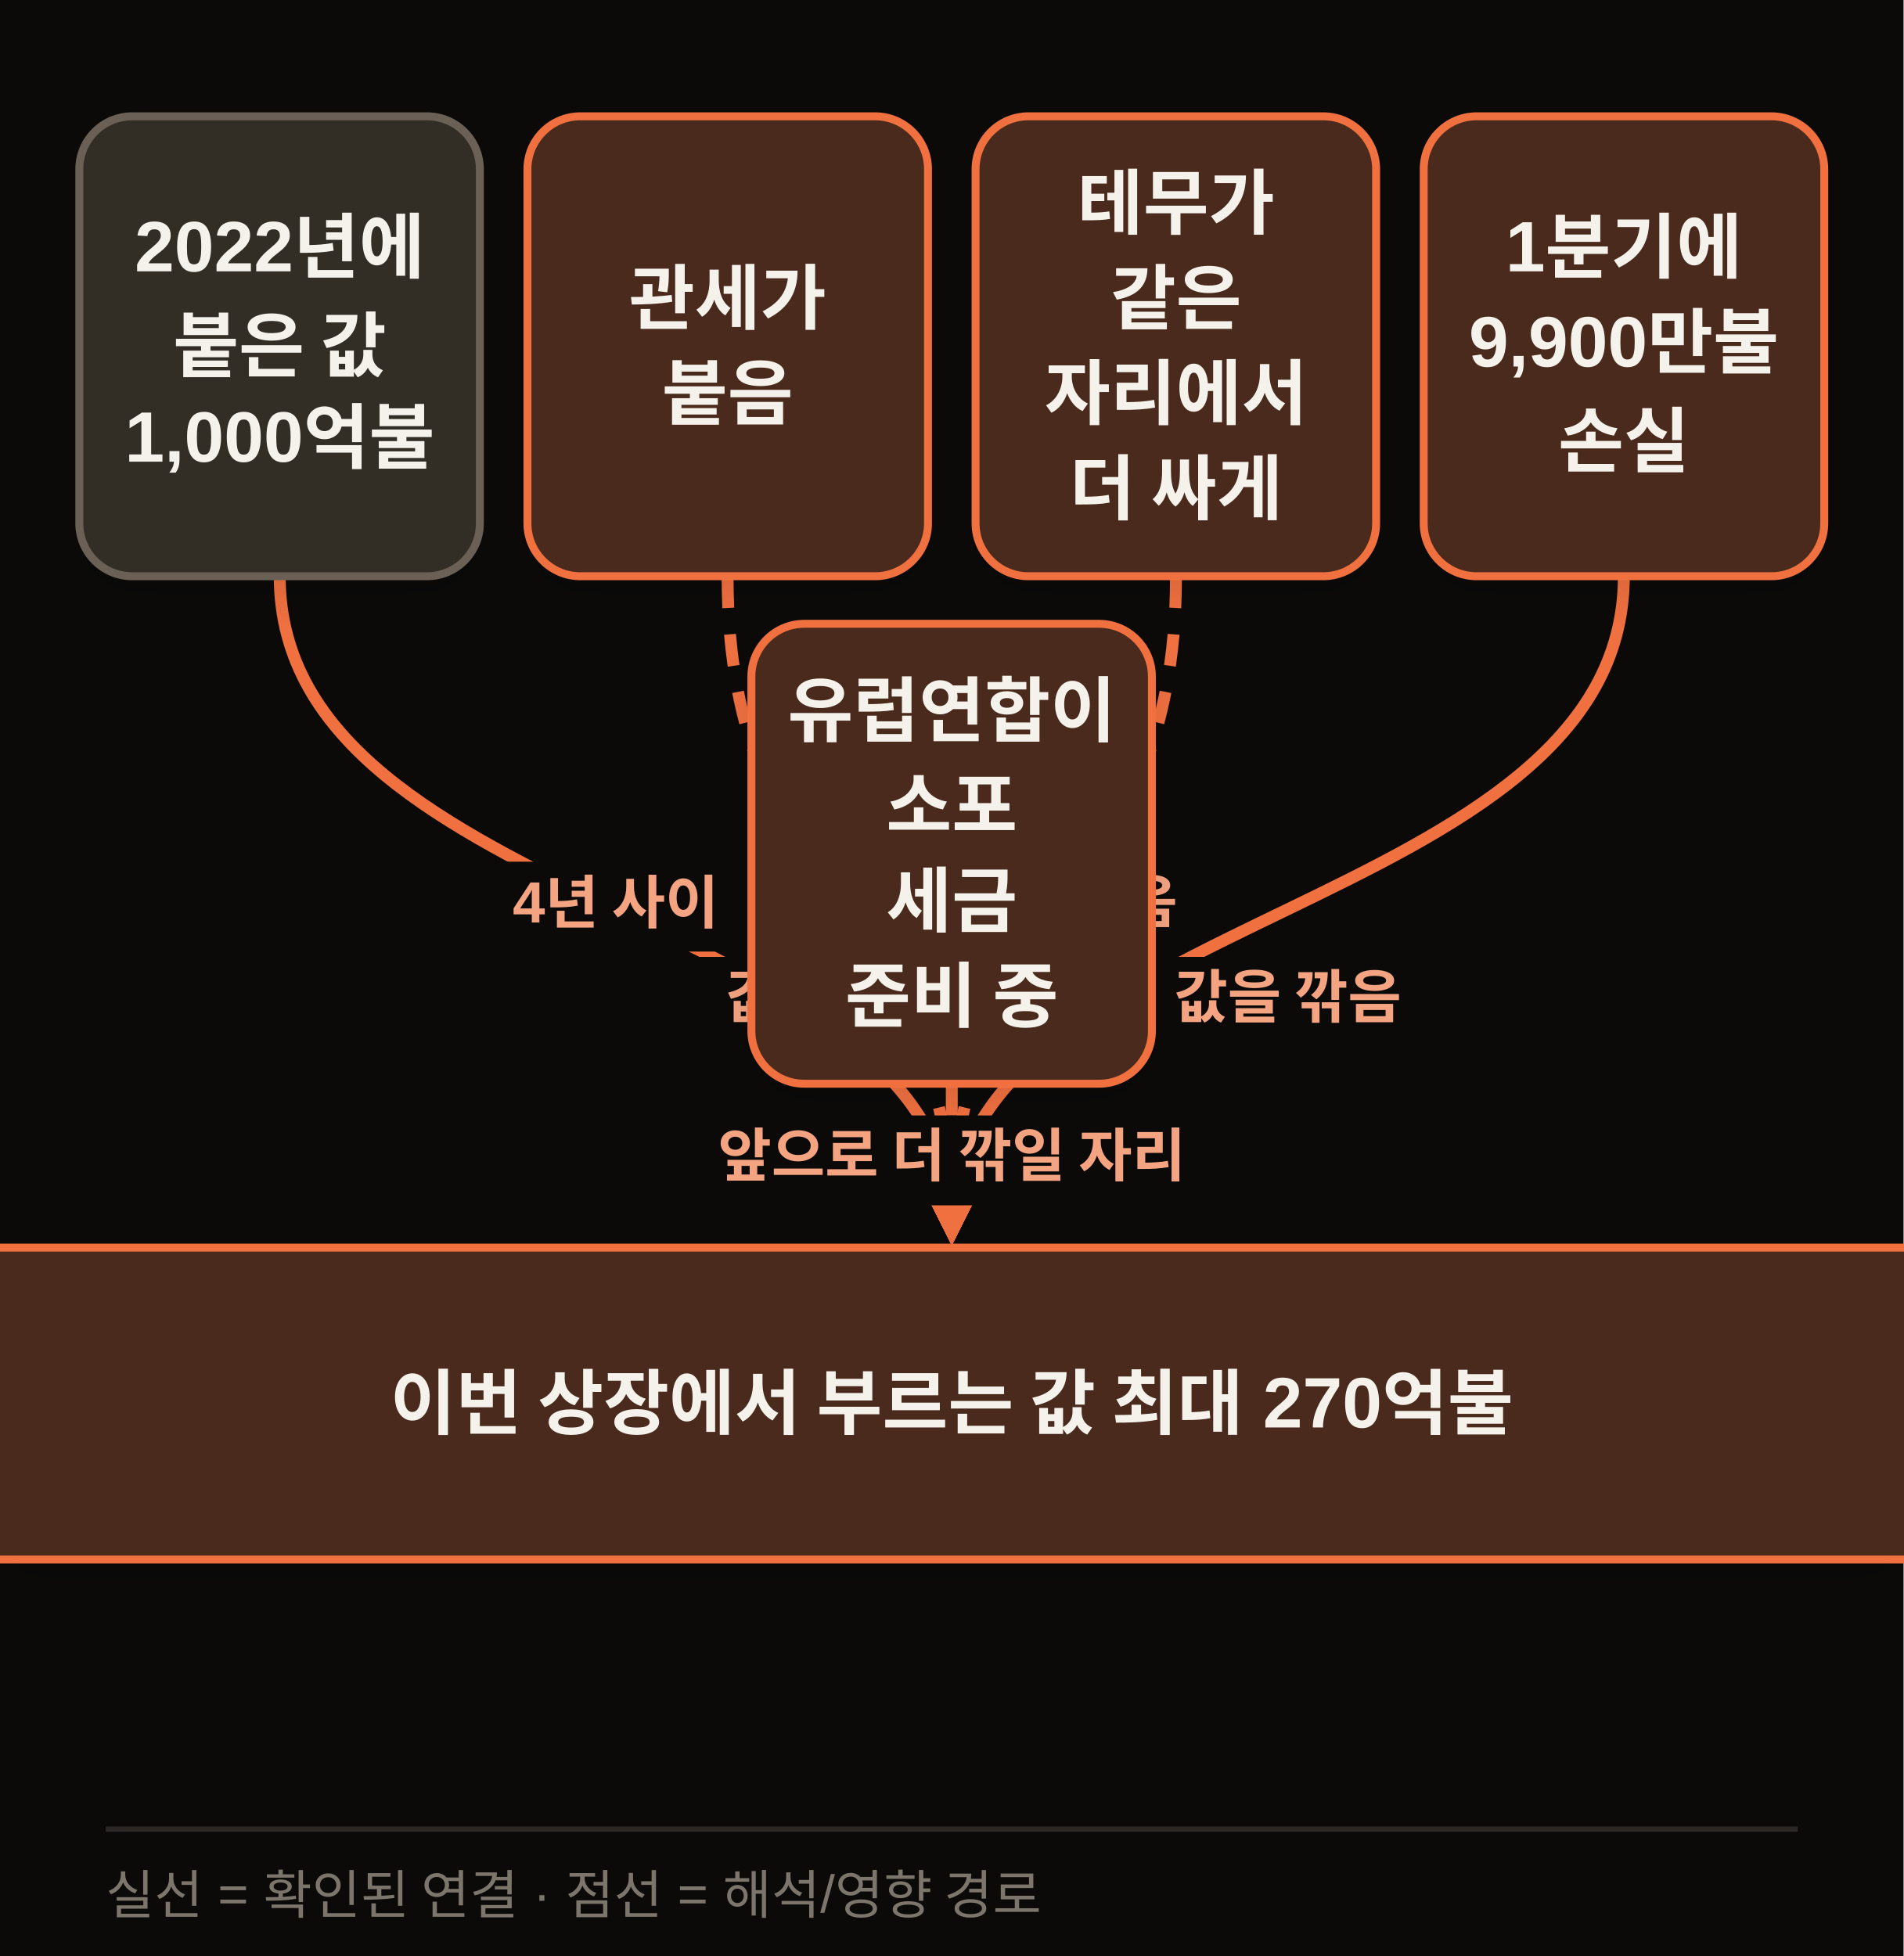
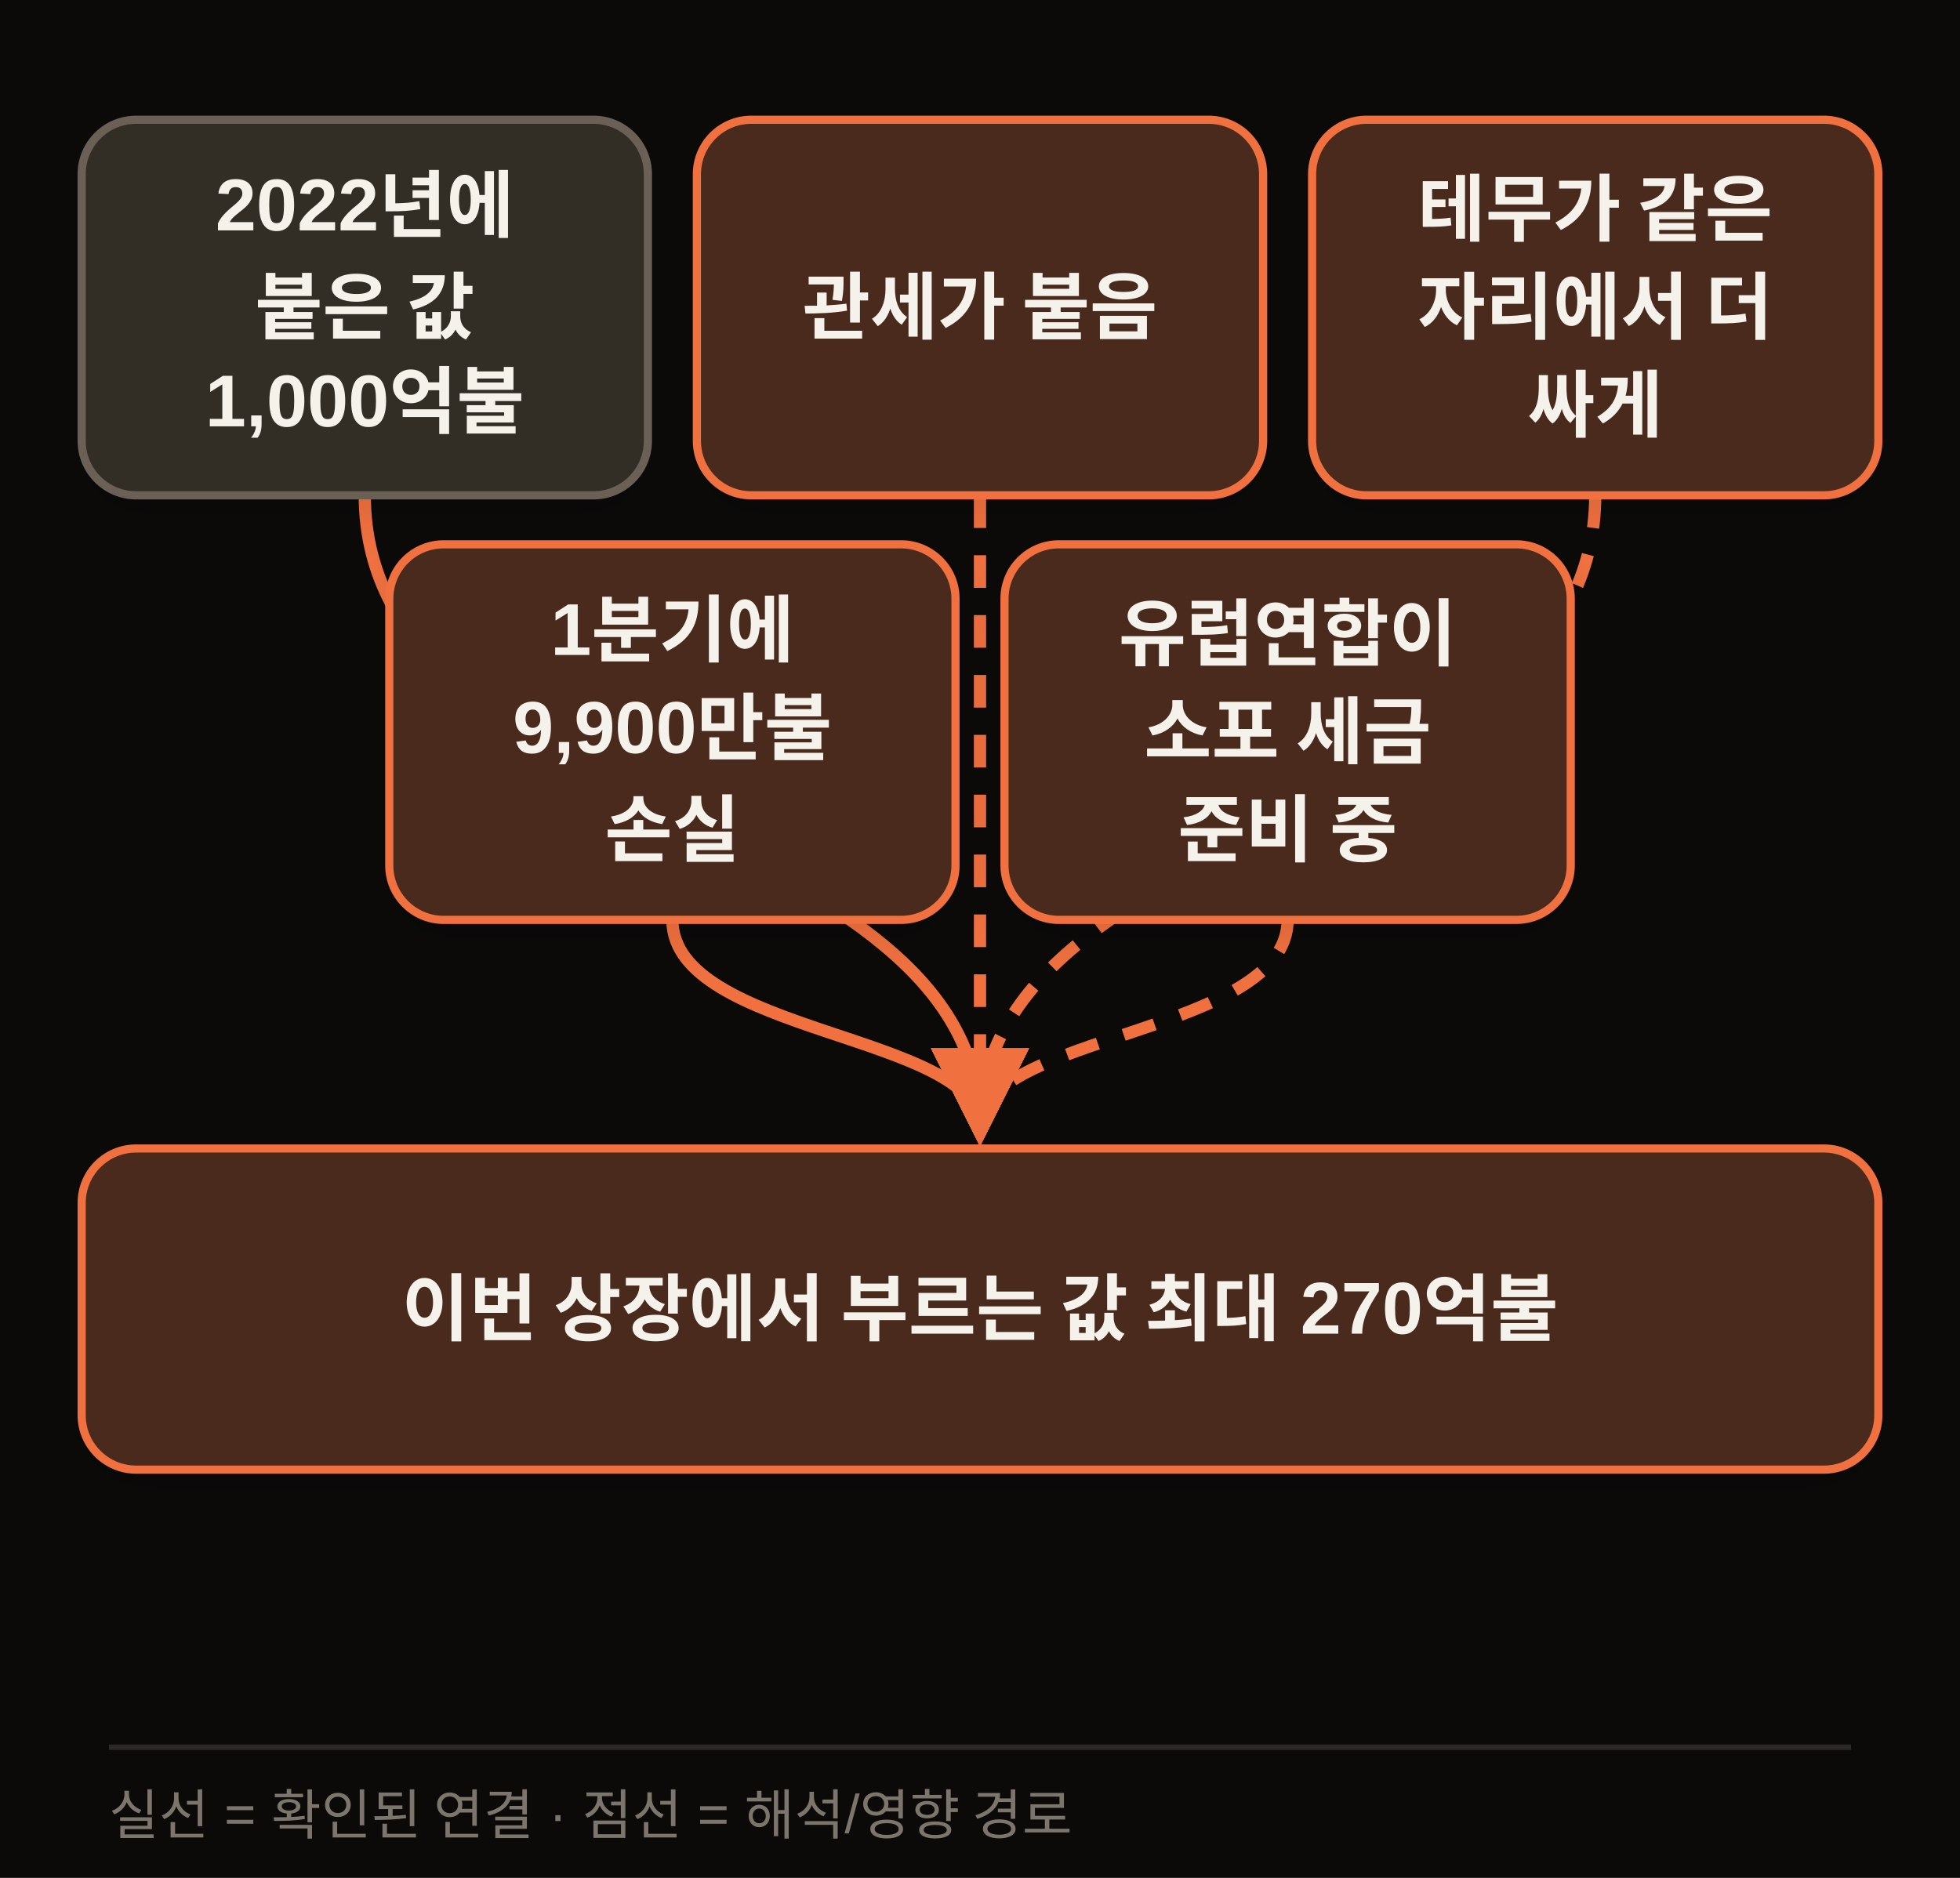
- <svg xmlns="http://www.w3.org/2000/svg" width="720" height="740" viewBox="0 0 720 740" class="morning-diagram morning-diagram-mobile" data-mobile-layout="same-topology" data-motion-orientation="TB" data-motion-steps="3">
+ <svg xmlns="http://www.w3.org/2000/svg" width="720" height="690" viewBox="0 0 720 690" class="morning-diagram morning-diagram-mobile" data-mobile-layout="same-topology" data-motion-orientation="TB" data-motion-steps="3">
  <defs>
    <filter id="shadow" x="-20%" y="-20%" width="140%" height="160%">
      <feDropShadow dx="0" dy="6" stdDeviation="8" flood-color="#111111" flood-opacity=".09" />
    </filter>
    <marker id="arrow" viewBox="0 0 10 10" refX="8" refY="5" markerWidth="8" markerHeight="8" orient="auto-start-reverse">
      <path d="M 0 0 L 10 5 L 0 10 z" fill="#F07040" />
    </marker>
  </defs>
-   <rect width="720" height="740" fill="#0B0A09" />
+   <rect width="720" height="690" fill="#0B0A09" />
  <g class="motion-step motion-edge" data-motion-step="1" data-from="A" data-to="B" style="--motion-delay:3400ms">
-     <path d="M 105.8 218.0 C 105.8 345.0, 360.0 345.0, 360.0 464.0" fill="none" stroke="#F07040" stroke-width="4.5" marker-end="url(#arrow)" />
-     <rect x="161.4" y="326.0" width="143" height="34" rx="17" fill="#0B0A09" />
-     <text x="232.9" y="349.0" text-anchor="middle" font-family="Apple SD Gothic Neo,Malgun Gothic,Arial,sans-serif" font-size="22" font-weight="800" fill="#F5A481">4년 사이</text>
+     <path d="M 134.0 182.0 C 134.0 302.0, 360.0 302.0, 360.0 414.0" fill="none" stroke="#F07040" stroke-width="4.5" marker-end="url(#arrow)" />
  </g>
-   <g class="motion-step motion-edge" data-motion-step="1" data-from="C" data-to="B" style="--motion-delay:4080ms">
-     <path d="M 275.2 218.0 C 275.2 345.0, 360.0 345.0, 360.0 464.0" fill="none" stroke="#F07040" stroke-width="4.5" stroke-dasharray="12 10" marker-end="url(#arrow)" />
-     <rect x="246.1" y="362.0" width="143" height="34" rx="17" fill="#0B0A09" />
-     <text x="317.6" y="385.0" text-anchor="middle" font-family="Apple SD Gothic Neo,Malgun Gothic,Arial,sans-serif" font-size="22" font-weight="800" fill="#F5A481">값을 깎음</text>
+   <g class="motion-step motion-edge" data-motion-step="1" data-from="C" data-to="B" style="--motion-delay:4760ms">
+     <path d="M 360.0 182.0 C 360.0 302.0, 360.0 302.0, 360.0 414.0" fill="none" stroke="#F07040" stroke-width="4.5" stroke-dasharray="12 10" marker-end="url(#arrow)" />
  </g>
-   <g class="motion-step motion-edge" data-motion-step="1" data-from="D" data-to="B" style="--motion-delay:5440ms">
-     <path d="M 444.8 218.0 C 444.8 345.0, 360.0 345.0, 360.0 464.0" fill="none" stroke="#F07040" stroke-width="4.5" stroke-dasharray="12 10" marker-end="url(#arrow)" />
-     <rect x="330.9" y="326.0" width="143" height="34" rx="17" fill="#0B0A09" />
-     <text x="402.4" y="349.0" text-anchor="middle" font-family="Apple SD Gothic Neo,Malgun Gothic,Arial,sans-serif" font-size="22" font-weight="800" fill="#F5A481">값을 깎음</text>
+   <g class="motion-step motion-edge" data-motion-step="1" data-from="D" data-to="B" style="--motion-delay:6120ms">
+     <path d="M 586.0 182.0 C 586.0 302.0, 360.0 302.0, 360.0 414.0" fill="none" stroke="#F07040" stroke-width="4.5" stroke-dasharray="12 10" marker-end="url(#arrow)" />
  </g>
-   <g class="motion-step motion-edge" data-motion-step="1" data-from="E" data-to="B" style="--motion-delay:6120ms">
-     <path d="M 614.2 218.0 C 614.2 345.0, 360.0 345.0, 360.0 464.0" fill="none" stroke="#F07040" stroke-width="4.5" marker-end="url(#arrow)" />
-     <rect x="415.6" y="362.0" width="143" height="34" rx="17" fill="#0B0A09" />
-     <text x="487.1" y="385.0" text-anchor="middle" font-family="Apple SD Gothic Neo,Malgun Gothic,Arial,sans-serif" font-size="22" font-weight="800" fill="#F5A481">값을 깎음</text>
+   <g class="motion-step motion-edge" data-motion-step="1" data-from="E" data-to="B" style="--motion-delay:4080ms">
+     <path d="M 247.0 338.0 C 247.0 380.0, 360.0 380.0, 360.0 414.0" fill="none" stroke="#F07040" stroke-width="4.5" marker-end="url(#arrow)" />
  </g>
-   <g class="motion-step motion-edge" data-motion-step="1" data-from="F" data-to="B" style="--motion-delay:4760ms">
-     <path d="M 360.0 410.0 C 360.0 441.0, 360.0 441.0, 360.0 464.0" fill="none" stroke="#F07040" stroke-width="4.5" stroke-dasharray="12 10" marker-end="url(#arrow)" />
-     <rect x="241.0" y="422.0" width="238" height="34" rx="17" fill="#0B0A09" />
-     <text x="360.0" y="445.0" text-anchor="middle" font-family="Apple SD Gothic Neo,Malgun Gothic,Arial,sans-serif" font-size="22" font-weight="800" fill="#F5A481">앞으로 더 깎일 자리</text>
+   <g class="motion-step motion-edge" data-motion-step="1" data-from="F" data-to="B" style="--motion-delay:5440ms">
+     <path d="M 473.0 338.0 C 473.0 380.0, 360.0 380.0, 360.0 414.0" fill="none" stroke="#F07040" stroke-width="4.5" stroke-dasharray="12 10" marker-end="url(#arrow)" />
  </g>
  <g class="motion-step motion-node" data-motion-step="0" style="--motion-delay:0ms;--motion-accent-delay:640ms">
-     <rect class="motion-node-shape" x="30.0" y="44.0" width="151.5" height="174" rx="20" fill="#332E26" stroke="#6B6156" stroke-width="3" filter="url(#shadow)" />
-     <text x="105.8" y="95.0" text-anchor="middle" dominant-baseline="middle" font-family="Apple SD Gothic Neo,Malgun Gothic,Arial,sans-serif" font-size="27" font-weight="800" fill="#F5F2EC">2022년에</text>
-     <text x="105.8" y="131.0" text-anchor="middle" dominant-baseline="middle" font-family="Apple SD Gothic Neo,Malgun Gothic,Arial,sans-serif" font-size="27" font-weight="800" fill="#F5F2EC">붙은 값</text>
-     <text x="105.8" y="167.0" text-anchor="middle" dominant-baseline="middle" font-family="Apple SD Gothic Neo,Malgun Gothic,Arial,sans-serif" font-size="27" font-weight="800" fill="#F5F2EC">1,000억불</text>
+     <rect class="motion-node-shape" x="30.0" y="44.0" width="208.0" height="138" rx="20" fill="#332E26" stroke="#6B6156" stroke-width="3" filter="url(#shadow)" />
+     <text x="134.0" y="77.0" text-anchor="middle" dominant-baseline="middle" font-family="Apple SD Gothic Neo,Malgun Gothic,Arial,sans-serif" font-size="27" font-weight="800" fill="#F5F2EC">2022년에</text>
+     <text x="134.0" y="113.0" text-anchor="middle" dominant-baseline="middle" font-family="Apple SD Gothic Neo,Malgun Gothic,Arial,sans-serif" font-size="27" font-weight="800" fill="#F5F2EC">붙은 값</text>
+     <text x="134.0" y="149.0" text-anchor="middle" dominant-baseline="middle" font-family="Apple SD Gothic Neo,Malgun Gothic,Arial,sans-serif" font-size="27" font-weight="800" fill="#F5F2EC">1,000억불</text>
+   </g>
+   <g class="motion-step motion-node motion-risk" data-motion-step="0" style="--motion-delay:1360ms;--motion-accent-delay:2000ms">
+     <rect class="motion-node-shape" x="256.0" y="44.0" width="208.0" height="138" rx="20" fill="#4A2C1A" stroke="#F07040" stroke-width="3" filter="url(#shadow)" />
+     <text x="360.0" y="113.0" text-anchor="middle" dominant-baseline="middle" font-family="Apple SD Gothic Neo,Malgun Gothic,Arial,sans-serif" font-size="27" font-weight="800" fill="#F5F2EC">관세가 붙음</text>
+   </g>
+   <g class="motion-step motion-node motion-risk" data-motion-step="0" style="--motion-delay:2720ms;--motion-accent-delay:3360ms">
+     <rect class="motion-node-shape" x="482.0" y="44.0" width="208.0" height="138" rx="20" fill="#4A2C1A" stroke="#F07040" stroke-width="3" filter="url(#shadow)" />
+     <text x="586.0" y="77.0" text-anchor="middle" dominant-baseline="middle" font-family="Apple SD Gothic Neo,Malgun Gothic,Arial,sans-serif" font-size="27" font-weight="800" fill="#F5F2EC">테무가 같은</text>
+     <text x="586.0" y="113.0" text-anchor="middle" dominant-baseline="middle" font-family="Apple SD Gothic Neo,Malgun Gothic,Arial,sans-serif" font-size="27" font-weight="800" fill="#F5F2EC">자리에서 더</text>
+     <text x="586.0" y="149.0" text-anchor="middle" dominant-baseline="middle" font-family="Apple SD Gothic Neo,Malgun Gothic,Arial,sans-serif" font-size="27" font-weight="800" fill="#F5F2EC">싸게</text>
  </g>
  <g class="motion-step motion-node motion-risk" data-motion-step="0" style="--motion-delay:680ms;--motion-accent-delay:1320ms">
-     <rect class="motion-node-shape" x="199.5" y="44.0" width="151.5" height="174" rx="20" fill="#4A2C1A" stroke="#F07040" stroke-width="3" filter="url(#shadow)" />
-     <text x="275.2" y="113.0" text-anchor="middle" dominant-baseline="middle" font-family="Apple SD Gothic Neo,Malgun Gothic,Arial,sans-serif" font-size="27" font-weight="800" fill="#F5F2EC">관세가</text>
-     <text x="275.2" y="149.0" text-anchor="middle" dominant-baseline="middle" font-family="Apple SD Gothic Neo,Malgun Gothic,Arial,sans-serif" font-size="27" font-weight="800" fill="#F5F2EC">붙음</text>
+     <rect class="motion-node-shape" x="143.0" y="200.0" width="208.0" height="138" rx="20" fill="#4A2C1A" stroke="#F07040" stroke-width="3" filter="url(#shadow)" />
+     <text x="247.0" y="233.0" text-anchor="middle" dominant-baseline="middle" font-family="Apple SD Gothic Neo,Malgun Gothic,Arial,sans-serif" font-size="27" font-weight="800" fill="#F5F2EC">1분기에</text>
+     <text x="247.0" y="269.0" text-anchor="middle" dominant-baseline="middle" font-family="Apple SD Gothic Neo,Malgun Gothic,Arial,sans-serif" font-size="27" font-weight="800" fill="#F5F2EC">9,900만불</text>
+     <text x="247.0" y="305.0" text-anchor="middle" dominant-baseline="middle" font-family="Apple SD Gothic Neo,Malgun Gothic,Arial,sans-serif" font-size="27" font-weight="800" fill="#F5F2EC">손실</text>
  </g>
  <g class="motion-step motion-node motion-risk" data-motion-step="0" style="--motion-delay:2040ms;--motion-accent-delay:2680ms">
-     <rect class="motion-node-shape" x="369.0" y="44.0" width="151.5" height="174" rx="20" fill="#4A2C1A" stroke="#F07040" stroke-width="3" filter="url(#shadow)" />
-     <text x="444.8" y="77.0" text-anchor="middle" dominant-baseline="middle" font-family="Apple SD Gothic Neo,Malgun Gothic,Arial,sans-serif" font-size="27" font-weight="800" fill="#F5F2EC">테무가</text>
-     <text x="444.8" y="113.0" text-anchor="middle" dominant-baseline="middle" font-family="Apple SD Gothic Neo,Malgun Gothic,Arial,sans-serif" font-size="27" font-weight="800" fill="#F5F2EC">같은</text>
-     <text x="444.8" y="149.0" text-anchor="middle" dominant-baseline="middle" font-family="Apple SD Gothic Neo,Malgun Gothic,Arial,sans-serif" font-size="27" font-weight="800" fill="#F5F2EC">자리에서</text>
-     <text x="444.8" y="185.0" text-anchor="middle" dominant-baseline="middle" font-family="Apple SD Gothic Neo,Malgun Gothic,Arial,sans-serif" font-size="27" font-weight="800" fill="#F5F2EC">더 싸게</text>
-   </g>
-   <g class="motion-step motion-node motion-risk" data-motion-step="0" style="--motion-delay:2720ms;--motion-accent-delay:3360ms">
-     <rect class="motion-node-shape" x="538.5" y="44.0" width="151.5" height="174" rx="20" fill="#4A2C1A" stroke="#F07040" stroke-width="3" filter="url(#shadow)" />
-     <text x="614.2" y="95.0" text-anchor="middle" dominant-baseline="middle" font-family="Apple SD Gothic Neo,Malgun Gothic,Arial,sans-serif" font-size="27" font-weight="800" fill="#F5F2EC">1분기에</text>
-     <text x="614.2" y="131.0" text-anchor="middle" dominant-baseline="middle" font-family="Apple SD Gothic Neo,Malgun Gothic,Arial,sans-serif" font-size="27" font-weight="800" fill="#F5F2EC">9,900만불</text>
-     <text x="614.2" y="167.0" text-anchor="middle" dominant-baseline="middle" font-family="Apple SD Gothic Neo,Malgun Gothic,Arial,sans-serif" font-size="27" font-weight="800" fill="#F5F2EC">손실</text>
-   </g>
-   <g class="motion-step motion-node motion-risk" data-motion-step="0" style="--motion-delay:1360ms;--motion-accent-delay:2000ms">
-     <rect class="motion-node-shape" x="284.2" y="236.0" width="151.5" height="174" rx="20" fill="#4A2C1A" stroke="#F07040" stroke-width="3" filter="url(#shadow)" />
-     <text x="360.0" y="269.0" text-anchor="middle" dominant-baseline="middle" font-family="Apple SD Gothic Neo,Malgun Gothic,Arial,sans-serif" font-size="27" font-weight="800" fill="#F5F2EC">유럽연합이</text>
-     <text x="360.0" y="305.0" text-anchor="middle" dominant-baseline="middle" font-family="Apple SD Gothic Neo,Malgun Gothic,Arial,sans-serif" font-size="27" font-weight="800" fill="#F5F2EC">소포</text>
-     <text x="360.0" y="341.0" text-anchor="middle" dominant-baseline="middle" font-family="Apple SD Gothic Neo,Malgun Gothic,Arial,sans-serif" font-size="27" font-weight="800" fill="#F5F2EC">세금</text>
-     <text x="360.0" y="377.0" text-anchor="middle" dominant-baseline="middle" font-family="Apple SD Gothic Neo,Malgun Gothic,Arial,sans-serif" font-size="27" font-weight="800" fill="#F5F2EC">준비 중</text>
+     <rect class="motion-node-shape" x="369.0" y="200.0" width="208.0" height="138" rx="20" fill="#4A2C1A" stroke="#F07040" stroke-width="3" filter="url(#shadow)" />
+     <text x="473.0" y="233.0" text-anchor="middle" dominant-baseline="middle" font-family="Apple SD Gothic Neo,Malgun Gothic,Arial,sans-serif" font-size="27" font-weight="800" fill="#F5F2EC">유럽연합이</text>
+     <text x="473.0" y="269.0" text-anchor="middle" dominant-baseline="middle" font-family="Apple SD Gothic Neo,Malgun Gothic,Arial,sans-serif" font-size="27" font-weight="800" fill="#F5F2EC">소포 세금</text>
+     <text x="473.0" y="305.0" text-anchor="middle" dominant-baseline="middle" font-family="Apple SD Gothic Neo,Malgun Gothic,Arial,sans-serif" font-size="27" font-weight="800" fill="#F5F2EC">준비 중</text>
  </g>
  <g class="motion-step motion-node motion-risk" data-motion-step="2" style="--motion-delay:6800ms;--motion-accent-delay:7440ms">
-     <rect class="motion-node-shape" x="-20.0" y="472.0" width="760.0" height="118.0" rx="20" fill="#4A2C1A" stroke="#F07040" stroke-width="3" filter="url(#shadow)" />
-     <text x="360.0" y="531.0" text-anchor="middle" dominant-baseline="middle" font-family="Apple SD Gothic Neo,Malgun Gothic,Arial,sans-serif" font-size="27" font-weight="800" fill="#F5F2EC">이번 상장에서 부르는 값 최대 270억불</text>
+     <rect class="motion-node-shape" x="30.0" y="422.0" width="660.0" height="118.0" rx="20" fill="#4A2C1A" stroke="#F07040" stroke-width="3" filter="url(#shadow)" />
+     <text x="360.0" y="481.0" text-anchor="middle" dominant-baseline="middle" font-family="Apple SD Gothic Neo,Malgun Gothic,Arial,sans-serif" font-size="27" font-weight="800" fill="#F5F2EC">이번 상장에서 부르는 값 최대 270억불</text>
  </g>
-   <line x1="40" y1="692" x2="680" y2="692" stroke="#2A2724" stroke-width="2" />
-   <text x="40" y="724" font-family="Apple SD Gothic Neo,Malgun Gothic,Arial,sans-serif" font-size="20" fill="#7C756C">실선 = 확인된 연결 · 점선 = 해석/영향 경로</text>
+   <line x1="40" y1="642" x2="680" y2="642" stroke="#2A2724" stroke-width="2" />
+   <text x="40" y="674" font-family="Apple SD Gothic Neo,Malgun Gothic,Arial,sans-serif" font-size="20" fill="#7C756C">실선 = 확인된 연결 · 점선 = 해석/영향 경로</text>
</svg>
